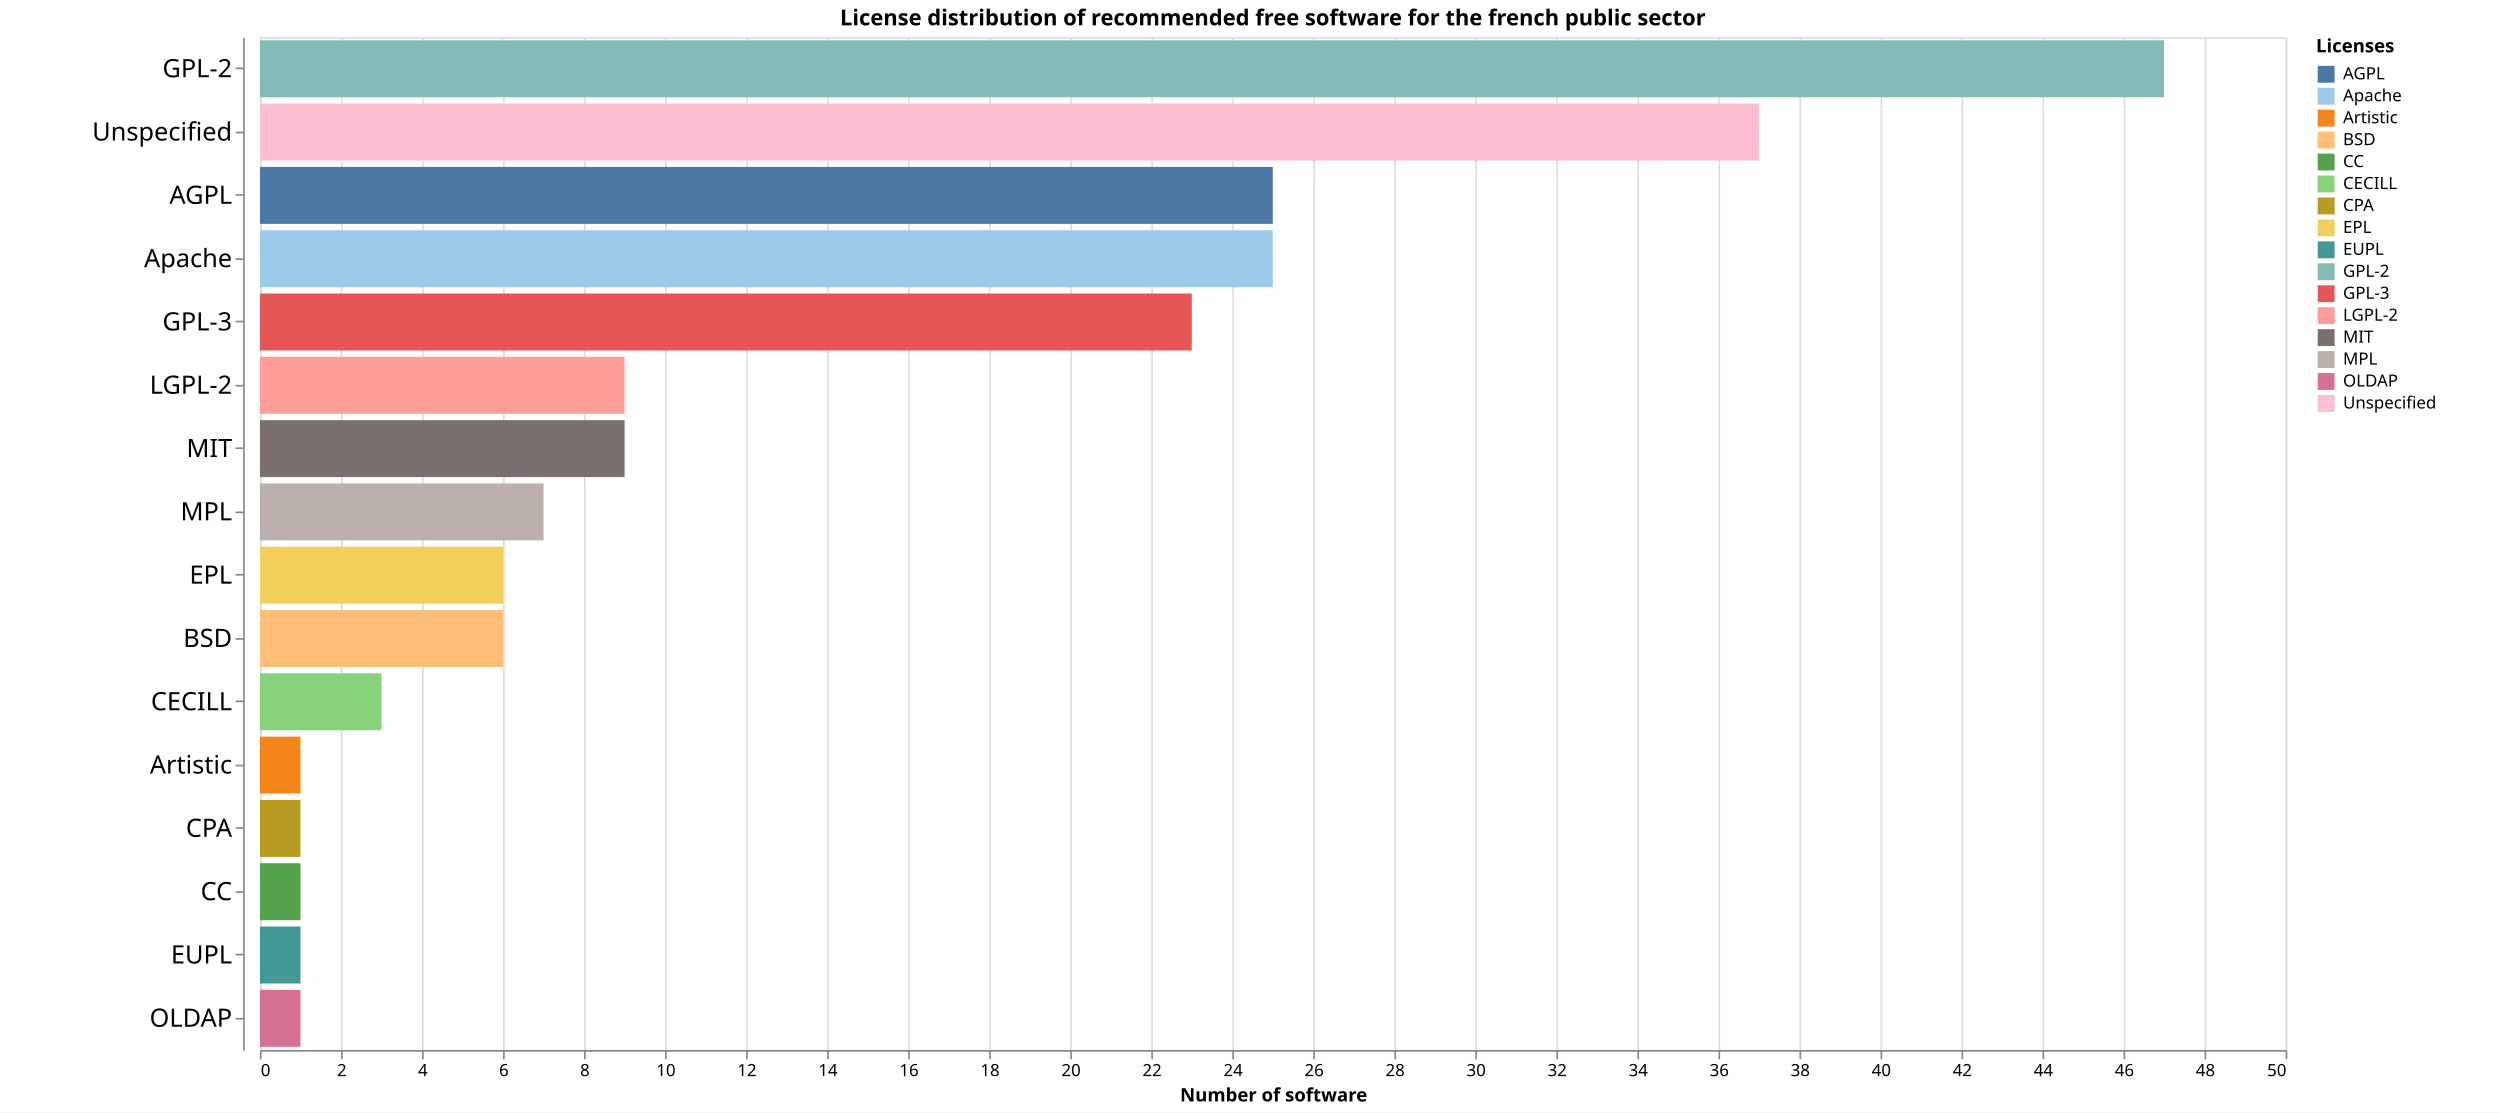
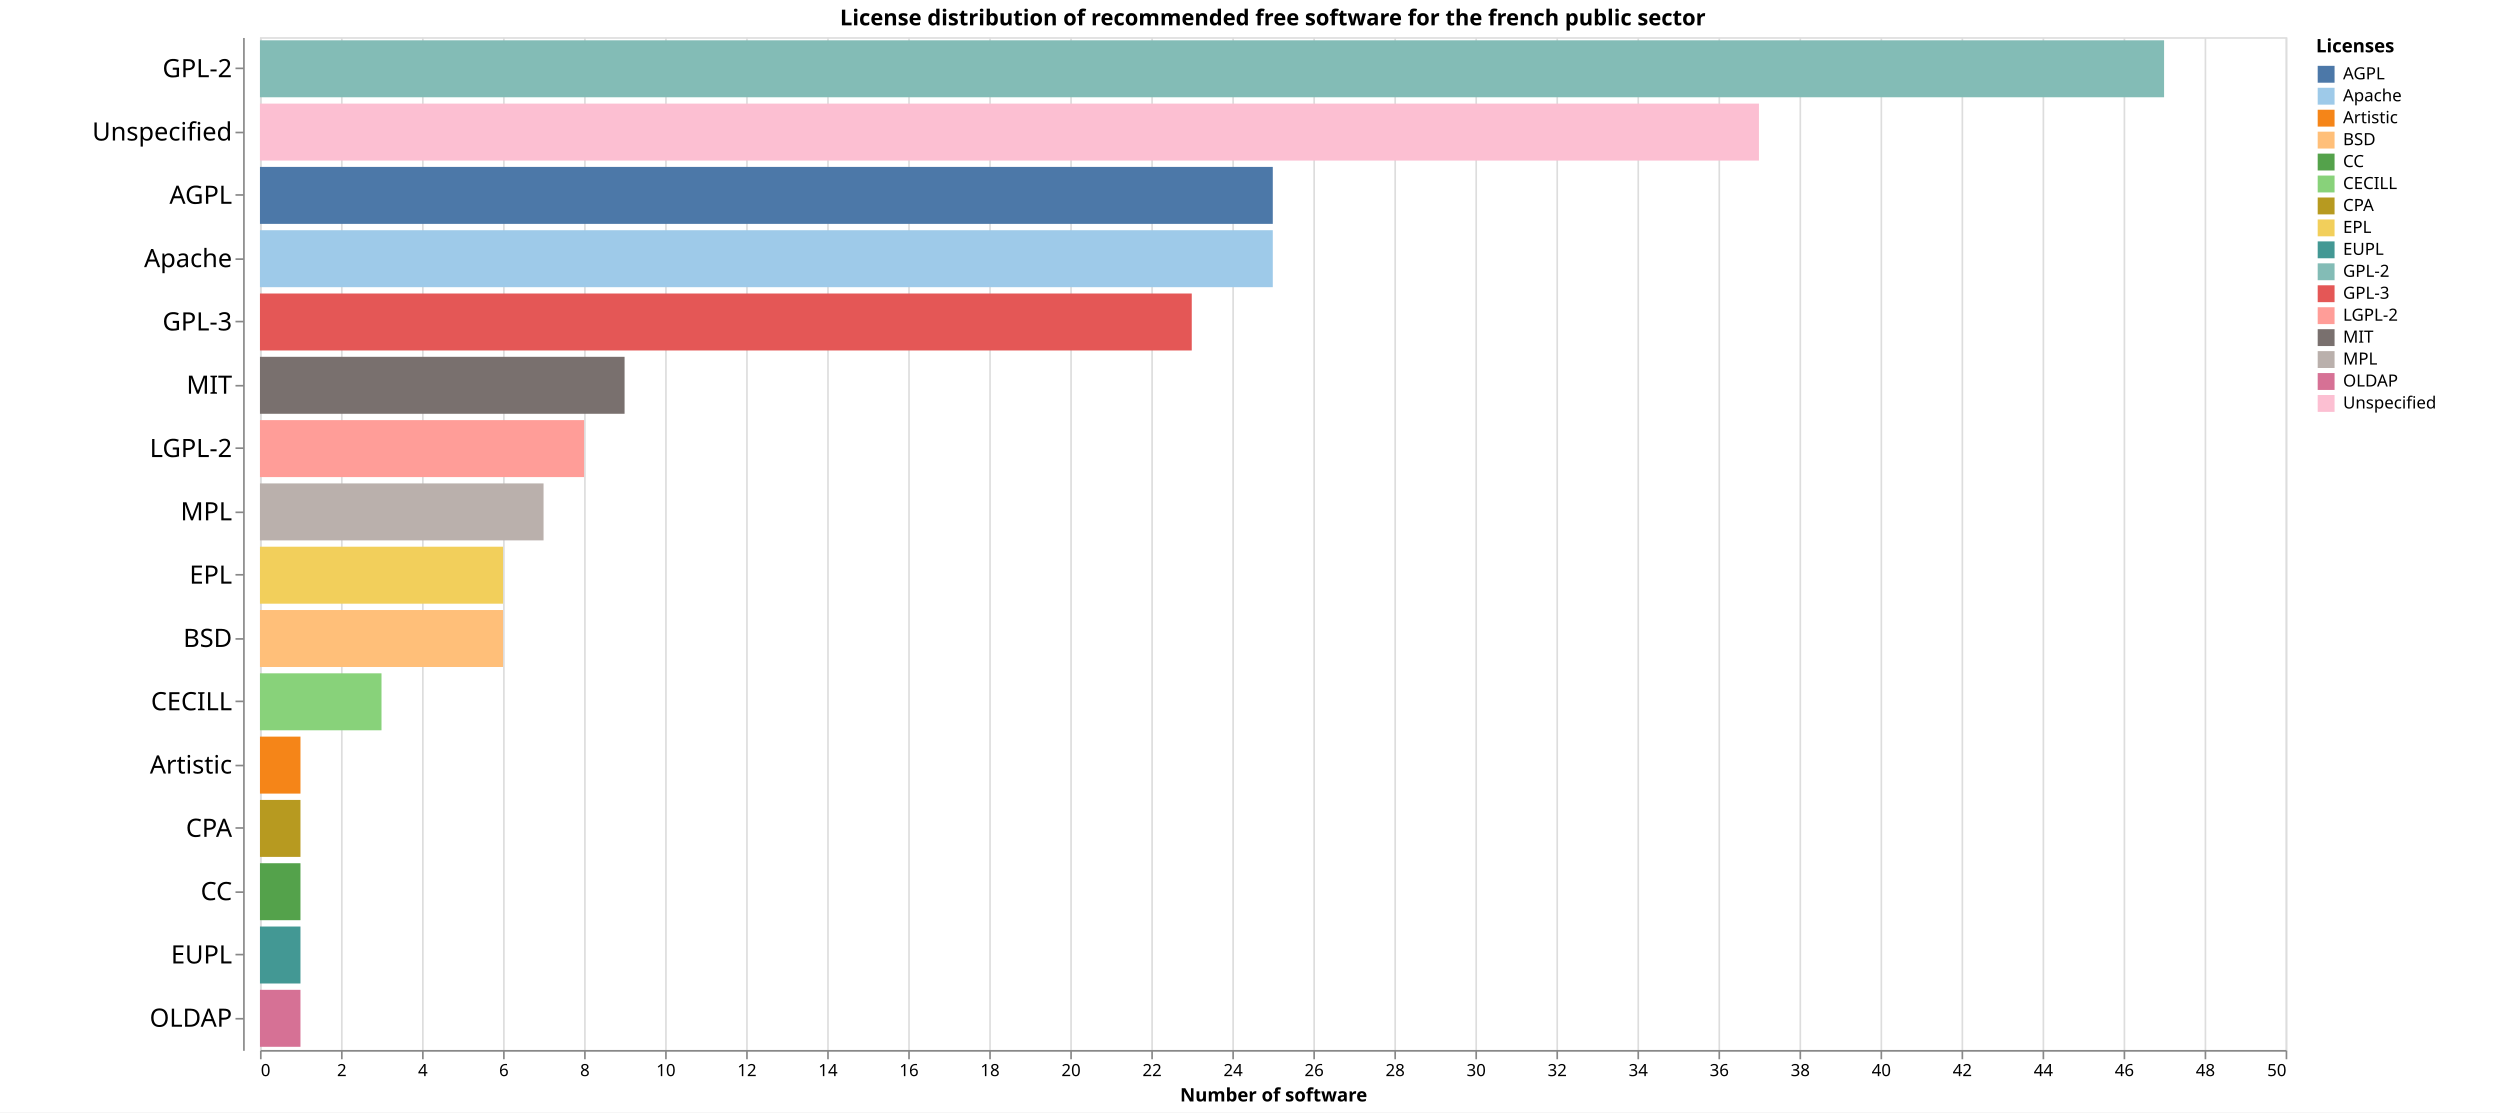
<svg xmlns="http://www.w3.org/2000/svg" class="marks" width="1481" height="659" viewBox="0 0 1481 659" version="1.1">
  <rect width="1481" height="659" style="fill: white;" />
  <g transform="translate(154,22)">
    <g class="mark-group role-frame root">
      <g transform="translate(0,0)">
        <path class="background" d="M0.5,0.5h1200v600h-1200Z" style="fill: none; stroke: #ddd;" />
        <g>
          <g class="mark-group role-axis">
            <g transform="translate(0.5,600.5)">
              <path class="background" d="M0,0h0v0h0Z" style="pointer-events: none; fill: none;" />
              <g>
                <g class="mark-rule role-axis-grid" style="pointer-events: none;">
                  <line transform="translate(0,0)" x2="0" y2="-600" style="fill: none; stroke: #ddd; stroke-width: 1; opacity: 1;" />
                  <line transform="translate(48,0)" x2="0" y2="-600" style="fill: none; stroke: #ddd; stroke-width: 1; opacity: 1;" />
                  <line transform="translate(96,0)" x2="0" y2="-600" style="fill: none; stroke: #ddd; stroke-width: 1; opacity: 1;" />
                  <line transform="translate(144,0)" x2="0" y2="-600" style="fill: none; stroke: #ddd; stroke-width: 1; opacity: 1;" />
                  <line transform="translate(192,0)" x2="0" y2="-600" style="fill: none; stroke: #ddd; stroke-width: 1; opacity: 1;" />
                  <line transform="translate(240,0)" x2="0" y2="-600" style="fill: none; stroke: #ddd; stroke-width: 1; opacity: 1;" />
                  <line transform="translate(288,0)" x2="0" y2="-600" style="fill: none; stroke: #ddd; stroke-width: 1; opacity: 1;" />
                  <line transform="translate(336,0)" x2="0" y2="-600" style="fill: none; stroke: #ddd; stroke-width: 1; opacity: 1;" />
                  <line transform="translate(384,0)" x2="0" y2="-600" style="fill: none; stroke: #ddd; stroke-width: 1; opacity: 1;" />
                  <line transform="translate(432,0)" x2="0" y2="-600" style="fill: none; stroke: #ddd; stroke-width: 1; opacity: 1;" />
                  <line transform="translate(480,0)" x2="0" y2="-600" style="fill: none; stroke: #ddd; stroke-width: 1; opacity: 1;" />
                  <line transform="translate(528,0)" x2="0" y2="-600" style="fill: none; stroke: #ddd; stroke-width: 1; opacity: 1;" />
                  <line transform="translate(576,0)" x2="0" y2="-600" style="fill: none; stroke: #ddd; stroke-width: 1; opacity: 1;" />
                  <line transform="translate(624,0)" x2="0" y2="-600" style="fill: none; stroke: #ddd; stroke-width: 1; opacity: 1;" />
                  <line transform="translate(672,0)" x2="0" y2="-600" style="fill: none; stroke: #ddd; stroke-width: 1; opacity: 1;" />
                  <line transform="translate(720,0)" x2="0" y2="-600" style="fill: none; stroke: #ddd; stroke-width: 1; opacity: 1;" />
                  <line transform="translate(768,0)" x2="0" y2="-600" style="fill: none; stroke: #ddd; stroke-width: 1; opacity: 1;" />
                  <line transform="translate(816,0)" x2="0" y2="-600" style="fill: none; stroke: #ddd; stroke-width: 1; opacity: 1;" />
                  <line transform="translate(864,0)" x2="0" y2="-600" style="fill: none; stroke: #ddd; stroke-width: 1; opacity: 1;" />
                  <line transform="translate(912,0)" x2="0" y2="-600" style="fill: none; stroke: #ddd; stroke-width: 1; opacity: 1;" />
                  <line transform="translate(960,0)" x2="0" y2="-600" style="fill: none; stroke: #ddd; stroke-width: 1; opacity: 1;" />
                  <line transform="translate(1008,0)" x2="0" y2="-600" style="fill: none; stroke: #ddd; stroke-width: 1; opacity: 1;" />
                  <line transform="translate(1056,0)" x2="0" y2="-600" style="fill: none; stroke: #ddd; stroke-width: 1; opacity: 1;" />
                  <line transform="translate(1104,0)" x2="0" y2="-600" style="fill: none; stroke: #ddd; stroke-width: 1; opacity: 1;" />
                  <line transform="translate(1152,0)" x2="0" y2="-600" style="fill: none; stroke: #ddd; stroke-width: 1; opacity: 1;" />
                  <line transform="translate(1200,0)" x2="0" y2="-600" style="fill: none; stroke: #ddd; stroke-width: 1; opacity: 1;" />
                </g>
              </g>
              <path class="foreground" d="" style="pointer-events: none; display: none; fill: none;" />
            </g>
          </g>
          <g class="mark-group role-axis">
            <g transform="translate(0.5,600.5)">
              <path class="background" d="M0,0h0v0h0Z" style="pointer-events: none; fill: none;" />
              <g>
                <g class="mark-rule role-axis-tick" style="pointer-events: none;">
                  <line transform="translate(0,0)" x2="0" y2="5" style="fill: none; stroke: #888; stroke-width: 1; opacity: 1;" />
                  <line transform="translate(48,0)" x2="0" y2="5" style="fill: none; stroke: #888; stroke-width: 1; opacity: 1;" />
                  <line transform="translate(96,0)" x2="0" y2="5" style="fill: none; stroke: #888; stroke-width: 1; opacity: 1;" />
                  <line transform="translate(144,0)" x2="0" y2="5" style="fill: none; stroke: #888; stroke-width: 1; opacity: 1;" />
                  <line transform="translate(192,0)" x2="0" y2="5" style="fill: none; stroke: #888; stroke-width: 1; opacity: 1;" />
                  <line transform="translate(240,0)" x2="0" y2="5" style="fill: none; stroke: #888; stroke-width: 1; opacity: 1;" />
                  <line transform="translate(288,0)" x2="0" y2="5" style="fill: none; stroke: #888; stroke-width: 1; opacity: 1;" />
                  <line transform="translate(336,0)" x2="0" y2="5" style="fill: none; stroke: #888; stroke-width: 1; opacity: 1;" />
                  <line transform="translate(384,0)" x2="0" y2="5" style="fill: none; stroke: #888; stroke-width: 1; opacity: 1;" />
                  <line transform="translate(432,0)" x2="0" y2="5" style="fill: none; stroke: #888; stroke-width: 1; opacity: 1;" />
                  <line transform="translate(480,0)" x2="0" y2="5" style="fill: none; stroke: #888; stroke-width: 1; opacity: 1;" />
                  <line transform="translate(528,0)" x2="0" y2="5" style="fill: none; stroke: #888; stroke-width: 1; opacity: 1;" />
                  <line transform="translate(576,0)" x2="0" y2="5" style="fill: none; stroke: #888; stroke-width: 1; opacity: 1;" />
                  <line transform="translate(624,0)" x2="0" y2="5" style="fill: none; stroke: #888; stroke-width: 1; opacity: 1;" />
                  <line transform="translate(672,0)" x2="0" y2="5" style="fill: none; stroke: #888; stroke-width: 1; opacity: 1;" />
                  <line transform="translate(720,0)" x2="0" y2="5" style="fill: none; stroke: #888; stroke-width: 1; opacity: 1;" />
                  <line transform="translate(768,0)" x2="0" y2="5" style="fill: none; stroke: #888; stroke-width: 1; opacity: 1;" />
                  <line transform="translate(816,0)" x2="0" y2="5" style="fill: none; stroke: #888; stroke-width: 1; opacity: 1;" />
                  <line transform="translate(864,0)" x2="0" y2="5" style="fill: none; stroke: #888; stroke-width: 1; opacity: 1;" />
                  <line transform="translate(912,0)" x2="0" y2="5" style="fill: none; stroke: #888; stroke-width: 1; opacity: 1;" />
                  <line transform="translate(960,0)" x2="0" y2="5" style="fill: none; stroke: #888; stroke-width: 1; opacity: 1;" />
                  <line transform="translate(1008,0)" x2="0" y2="5" style="fill: none; stroke: #888; stroke-width: 1; opacity: 1;" />
                  <line transform="translate(1056,0)" x2="0" y2="5" style="fill: none; stroke: #888; stroke-width: 1; opacity: 1;" />
                  <line transform="translate(1104,0)" x2="0" y2="5" style="fill: none; stroke: #888; stroke-width: 1; opacity: 1;" />
                  <line transform="translate(1152,0)" x2="0" y2="5" style="fill: none; stroke: #888; stroke-width: 1; opacity: 1;" />
                  <line transform="translate(1200,0)" x2="0" y2="5" style="fill: none; stroke: #888; stroke-width: 1; opacity: 1;" />
                </g>
                <g class="mark-text role-axis-label" style="pointer-events: none;">
                  <text text-anchor="start" transform="translate(0,15)" style="font-family: sans-serif; font-size: 10px; fill: #000; opacity: 1;">0</text>
                  <text text-anchor="middle" transform="translate(48,15)" style="font-family: sans-serif; font-size: 10px; fill: #000; opacity: 1;">2</text>
                  <text text-anchor="middle" transform="translate(96,15)" style="font-family: sans-serif; font-size: 10px; fill: #000; opacity: 1;">4</text>
                  <text text-anchor="middle" transform="translate(144,15)" style="font-family: sans-serif; font-size: 10px; fill: #000; opacity: 1;">6</text>
                  <text text-anchor="middle" transform="translate(192,15)" style="font-family: sans-serif; font-size: 10px; fill: #000; opacity: 1;">8</text>
                  <text text-anchor="middle" transform="translate(240,15)" style="font-family: sans-serif; font-size: 10px; fill: #000; opacity: 1;">10</text>
                  <text text-anchor="middle" transform="translate(288,15)" style="font-family: sans-serif; font-size: 10px; fill: #000; opacity: 1;">12</text>
                  <text text-anchor="middle" transform="translate(336,15)" style="font-family: sans-serif; font-size: 10px; fill: #000; opacity: 1;">14</text>
                  <text text-anchor="middle" transform="translate(384,15)" style="font-family: sans-serif; font-size: 10px; fill: #000; opacity: 1;">16</text>
                  <text text-anchor="middle" transform="translate(432,15)" style="font-family: sans-serif; font-size: 10px; fill: #000; opacity: 1;">18</text>
                  <text text-anchor="middle" transform="translate(480,15)" style="font-family: sans-serif; font-size: 10px; fill: #000; opacity: 1;">20</text>
                  <text text-anchor="middle" transform="translate(528,15)" style="font-family: sans-serif; font-size: 10px; fill: #000; opacity: 1;">22</text>
                  <text text-anchor="middle" transform="translate(576,15)" style="font-family: sans-serif; font-size: 10px; fill: #000; opacity: 1;">24</text>
                  <text text-anchor="middle" transform="translate(624,15)" style="font-family: sans-serif; font-size: 10px; fill: #000; opacity: 1;">26</text>
                  <text text-anchor="middle" transform="translate(672,15)" style="font-family: sans-serif; font-size: 10px; fill: #000; opacity: 1;">28</text>
                  <text text-anchor="middle" transform="translate(720,15)" style="font-family: sans-serif; font-size: 10px; fill: #000; opacity: 1;">30</text>
                  <text text-anchor="middle" transform="translate(768,15)" style="font-family: sans-serif; font-size: 10px; fill: #000; opacity: 1;">32</text>
                  <text text-anchor="middle" transform="translate(816,15)" style="font-family: sans-serif; font-size: 10px; fill: #000; opacity: 1;">34</text>
                  <text text-anchor="middle" transform="translate(864,15)" style="font-family: sans-serif; font-size: 10px; fill: #000; opacity: 1;">36</text>
                  <text text-anchor="middle" transform="translate(912,15)" style="font-family: sans-serif; font-size: 10px; fill: #000; opacity: 1;">38</text>
                  <text text-anchor="middle" transform="translate(960,15)" style="font-family: sans-serif; font-size: 10px; fill: #000; opacity: 1;">40</text>
                  <text text-anchor="middle" transform="translate(1008,15)" style="font-family: sans-serif; font-size: 10px; fill: #000; opacity: 1;">42</text>
                  <text text-anchor="middle" transform="translate(1056,15)" style="font-family: sans-serif; font-size: 10px; fill: #000; opacity: 1;">44</text>
                  <text text-anchor="middle" transform="translate(1104,15)" style="font-family: sans-serif; font-size: 10px; fill: #000; opacity: 1;">46</text>
                  <text text-anchor="middle" transform="translate(1152,15)" style="font-family: sans-serif; font-size: 10px; fill: #000; opacity: 1;">48</text>
                  <text text-anchor="end" transform="translate(1200,15)" style="font-family: sans-serif; font-size: 10px; fill: #000; opacity: 1;">50</text>
                </g>
                <g class="mark-rule role-axis-domain" style="pointer-events: none;">
                  <line transform="translate(0,0)" x2="1200" y2="0" style="fill: none; stroke: #888; stroke-width: 1; opacity: 1;" />
                </g>
                <g class="mark-text role-axis-title" style="pointer-events: none;">
                  <text text-anchor="middle" transform="translate(600,30)" style="font-family: sans-serif; font-size: 11px; font-weight: bold; fill: #000; opacity: 1;">Number of software</text>
                </g>
              </g>
              <path class="foreground" d="" style="pointer-events: none; display: none; fill: none;" />
            </g>
          </g>
          <g class="mark-group role-axis">
            <g transform="translate(-9.5,0.5)">
              <path class="background" d="M0,0h0v0h0Z" style="pointer-events: none; fill: none;" />
              <g>
                <g class="mark-rule role-axis-tick" style="pointer-events: none;">
                  <line transform="translate(0,18)" x2="-5" y2="0" style="fill: none; stroke: #888; stroke-width: 1; opacity: 1;" />
                  <line transform="translate(0,56)" x2="-5" y2="0" style="fill: none; stroke: #888; stroke-width: 1; opacity: 1;" />
                  <line transform="translate(0,93)" x2="-5" y2="0" style="fill: none; stroke: #888; stroke-width: 1; opacity: 1;" />
                  <line transform="translate(0,131)" x2="-5" y2="0" style="fill: none; stroke: #888; stroke-width: 1; opacity: 1;" />
                  <line transform="translate(0,168)" x2="-5" y2="0" style="fill: none; stroke: #888; stroke-width: 1; opacity: 1;" />
                  <line transform="translate(0,206)" x2="-5" y2="0" style="fill: none; stroke: #888; stroke-width: 1; opacity: 1;" />
                  <line transform="translate(0,243)" x2="-5" y2="0" style="fill: none; stroke: #888; stroke-width: 1; opacity: 1;" />
                  <line transform="translate(0,281)" x2="-5" y2="0" style="fill: none; stroke: #888; stroke-width: 1; opacity: 1;" />
                  <line transform="translate(0,318)" x2="-5" y2="0" style="fill: none; stroke: #888; stroke-width: 1; opacity: 1;" />
                  <line transform="translate(0,356)" x2="-5" y2="0" style="fill: none; stroke: #888; stroke-width: 1; opacity: 1;" />
                  <line transform="translate(0,393)" x2="-5" y2="0" style="fill: none; stroke: #888; stroke-width: 1; opacity: 1;" />
                  <line transform="translate(0,431)" x2="-5" y2="0" style="fill: none; stroke: #888; stroke-width: 1; opacity: 1;" />
                  <line transform="translate(0,468)" x2="-5" y2="0" style="fill: none; stroke: #888; stroke-width: 1; opacity: 1;" />
                  <line transform="translate(0,506)" x2="-5" y2="0" style="fill: none; stroke: #888; stroke-width: 1; opacity: 1;" />
                  <line transform="translate(0,543)" x2="-5" y2="0" style="fill: none; stroke: #888; stroke-width: 1; opacity: 1;" />
                  <line transform="translate(0,581)" x2="-5" y2="0" style="fill: none; stroke: #888; stroke-width: 1; opacity: 1;" />
                </g>
                <g class="mark-text role-axis-label" style="pointer-events: none;">
                  <text text-anchor="end" transform="translate(-7,23.25)" style="font-family: sans-serif; font-size: 15px; fill: #000; opacity: 1;">GPL-2</text>
                  <text text-anchor="end" transform="translate(-7,60.75)" style="font-family: sans-serif; font-size: 15px; fill: #000; opacity: 1;">Unspecified</text>
                  <text text-anchor="end" transform="translate(-7,98.25)" style="font-family: sans-serif; font-size: 15px; fill: #000; opacity: 1;">AGPL</text>
                  <text text-anchor="end" transform="translate(-7,135.75)" style="font-family: sans-serif; font-size: 15px; fill: #000; opacity: 1;">Apache</text>
                  <text text-anchor="end" transform="translate(-7,173.25)" style="font-family: sans-serif; font-size: 15px; fill: #000; opacity: 1;">GPL-3</text>
-                   <text text-anchor="end" transform="translate(-7,210.75)" style="font-family: sans-serif; font-size: 15px; fill: #000; opacity: 1;">LGPL-2</text>
-                   <text text-anchor="end" transform="translate(-7,248.25)" style="font-family: sans-serif; font-size: 15px; fill: #000; opacity: 1;">MIT</text>
+                   <text text-anchor="end" transform="translate(-7,210.75)" style="font-family: sans-serif; font-size: 15px; fill: #000; opacity: 1;">MIT</text>
+                   <text text-anchor="end" transform="translate(-7,248.25)" style="font-family: sans-serif; font-size: 15px; fill: #000; opacity: 1;">LGPL-2</text>
                  <text text-anchor="end" transform="translate(-7,285.75)" style="font-family: sans-serif; font-size: 15px; fill: #000; opacity: 1;">MPL</text>
                  <text text-anchor="end" transform="translate(-7,323.25)" style="font-family: sans-serif; font-size: 15px; fill: #000; opacity: 1;">EPL</text>
                  <text text-anchor="end" transform="translate(-7,360.75)" style="font-family: sans-serif; font-size: 15px; fill: #000; opacity: 1;">BSD</text>
                  <text text-anchor="end" transform="translate(-7,398.25)" style="font-family: sans-serif; font-size: 15px; fill: #000; opacity: 1;">CECILL</text>
                  <text text-anchor="end" transform="translate(-7,435.75)" style="font-family: sans-serif; font-size: 15px; fill: #000; opacity: 1;">Artistic</text>
                  <text text-anchor="end" transform="translate(-7,473.25)" style="font-family: sans-serif; font-size: 15px; fill: #000; opacity: 1;">CPA</text>
                  <text text-anchor="end" transform="translate(-7,510.75)" style="font-family: sans-serif; font-size: 15px; fill: #000; opacity: 1;">CC</text>
                  <text text-anchor="end" transform="translate(-7,548.25)" style="font-family: sans-serif; font-size: 15px; fill: #000; opacity: 1;">EUPL</text>
                  <text text-anchor="end" transform="translate(-7,585.75)" style="font-family: sans-serif; font-size: 15px; fill: #000; opacity: 1;">OLDAP</text>
                </g>
                <g class="mark-rule role-axis-domain" style="pointer-events: none;">
                  <line transform="translate(0,0)" x2="0" y2="600" style="fill: none; stroke: #888; stroke-width: 1; opacity: 1;" />
                </g>
              </g>
              <path class="foreground" d="" style="pointer-events: none; display: none; fill: none;" />
            </g>
          </g>
          <g class="mark-rect role-mark marks">
            <path d="M0,151.875h552v33.75h-552Z" style="fill: #e45756;" />
-             <path d="M0,189.375h216v33.75h-216Z" style="fill: #ff9d98;" />
+             <path d="M0,226.875h192v33.75h-192Z" style="fill: #ff9d98;" />
            <path d="M0,301.875h144v33.75h-144Z" style="fill: #f2cf5b;" />
            <path d="M0,414.375h24v33.75h-24Z" style="fill: #f58518;" />
            <path d="M0,76.875h600v33.75h-600Z" style="fill: #4c78a8;" />
            <path d="M0,451.875h24v33.75h-24Z" style="fill: #b79a20;" />
            <path d="M0,376.875h72v33.75h-72Z" style="fill: #88d27a;" />
            <path d="M0,489.375h24v33.75h-24Z" style="fill: #54a24b;" />
            <path d="M0,39.375h888v33.75h-888Z" style="fill: #fcbfd2;" />
            <path d="M0,114.375h600v33.75h-600Z" style="fill: #9ecae9;" />
            <path d="M0,526.875h24v33.75h-24Z" style="fill: #439894;" />
            <path d="M0,339.375h144v33.75h-144Z" style="fill: #ffbf79;" />
-             <path d="M0,226.875h216v33.75h-216Z" style="fill: #79706e;" />
+             <path d="M0,189.375h216v33.75h-216Z" style="fill: #79706e;" />
            <path d="M0,1.875h1128v33.75h-1128Z" style="fill: #83bcb6;" />
            <path d="M0,264.375h168v33.75h-168Z" style="fill: #bab0ac;" />
            <path d="M0,564.375h24v33.75h-24Z" style="fill: #d67195;" />
          </g>
          <g class="mark-group role-legend">
            <g transform="translate(1218,0)">
              <path class="background" d="M0,0h104v222h-104Z" style="pointer-events: none; fill: none;" />
              <g>
                <g class="mark-group role-legend-entry">
                  <g transform="translate(0,16)">
                    <path class="background" d="M0,0h0v0h0Z" style="pointer-events: none; fill: none;" />
                    <g>
                      <g class="mark-group role-scope">
                        <g transform="translate(0,0)">
                          <path class="background" d="M0,0h104v11h-104Z" style="pointer-events: none; fill: none; opacity: 1;" />
                          <g>
                            <g class="mark-symbol role-legend-symbol" style="pointer-events: none;">
                              <path transform="translate(6,6)" d="M-5,-5h10v10h-10Z" style="fill: #4c78a8; stroke-width: 1.5; opacity: 1;" />
                            </g>
                            <g class="mark-text role-legend-label" style="pointer-events: none;">
                              <text text-anchor="start" transform="translate(16,9)" style="font-family: sans-serif; font-size: 10px; fill: #000; opacity: 1;">AGPL</text>
                            </g>
                          </g>
                          <path class="foreground" d="" style="pointer-events: none; display: none; fill: none;" />
                        </g>
                        <g transform="translate(0,13)">
                          <path class="background" d="M0,0h104v11h-104Z" style="pointer-events: none; fill: none; opacity: 1;" />
                          <g>
                            <g class="mark-symbol role-legend-symbol" style="pointer-events: none;">
                              <path transform="translate(6,6)" d="M-5,-5h10v10h-10Z" style="fill: #9ecae9; stroke-width: 1.5; opacity: 1;" />
                            </g>
                            <g class="mark-text role-legend-label" style="pointer-events: none;">
                              <text text-anchor="start" transform="translate(16,9)" style="font-family: sans-serif; font-size: 10px; fill: #000; opacity: 1;">Apache</text>
                            </g>
                          </g>
                          <path class="foreground" d="" style="pointer-events: none; display: none; fill: none;" />
                        </g>
                        <g transform="translate(0,26)">
                          <path class="background" d="M0,0h104v11h-104Z" style="pointer-events: none; fill: none; opacity: 1;" />
                          <g>
                            <g class="mark-symbol role-legend-symbol" style="pointer-events: none;">
                              <path transform="translate(6,6)" d="M-5,-5h10v10h-10Z" style="fill: #f58518; stroke-width: 1.5; opacity: 1;" />
                            </g>
                            <g class="mark-text role-legend-label" style="pointer-events: none;">
                              <text text-anchor="start" transform="translate(16,9)" style="font-family: sans-serif; font-size: 10px; fill: #000; opacity: 1;">Artistic</text>
                            </g>
                          </g>
                          <path class="foreground" d="" style="pointer-events: none; display: none; fill: none;" />
                        </g>
                        <g transform="translate(0,39)">
                          <path class="background" d="M0,0h104v11h-104Z" style="pointer-events: none; fill: none; opacity: 1;" />
                          <g>
                            <g class="mark-symbol role-legend-symbol" style="pointer-events: none;">
                              <path transform="translate(6,6)" d="M-5,-5h10v10h-10Z" style="fill: #ffbf79; stroke-width: 1.5; opacity: 1;" />
                            </g>
                            <g class="mark-text role-legend-label" style="pointer-events: none;">
                              <text text-anchor="start" transform="translate(16,9)" style="font-family: sans-serif; font-size: 10px; fill: #000; opacity: 1;">BSD</text>
                            </g>
                          </g>
                          <path class="foreground" d="" style="pointer-events: none; display: none; fill: none;" />
                        </g>
                        <g transform="translate(0,52)">
                          <path class="background" d="M0,0h104v11h-104Z" style="pointer-events: none; fill: none; opacity: 1;" />
                          <g>
                            <g class="mark-symbol role-legend-symbol" style="pointer-events: none;">
                              <path transform="translate(6,6)" d="M-5,-5h10v10h-10Z" style="fill: #54a24b; stroke-width: 1.5; opacity: 1;" />
                            </g>
                            <g class="mark-text role-legend-label" style="pointer-events: none;">
                              <text text-anchor="start" transform="translate(16,9)" style="font-family: sans-serif; font-size: 10px; fill: #000; opacity: 1;">CC</text>
                            </g>
                          </g>
                          <path class="foreground" d="" style="pointer-events: none; display: none; fill: none;" />
                        </g>
                        <g transform="translate(0,65)">
                          <path class="background" d="M0,0h104v11h-104Z" style="pointer-events: none; fill: none; opacity: 1;" />
                          <g>
                            <g class="mark-symbol role-legend-symbol" style="pointer-events: none;">
                              <path transform="translate(6,6)" d="M-5,-5h10v10h-10Z" style="fill: #88d27a; stroke-width: 1.5; opacity: 1;" />
                            </g>
                            <g class="mark-text role-legend-label" style="pointer-events: none;">
                              <text text-anchor="start" transform="translate(16,9)" style="font-family: sans-serif; font-size: 10px; fill: #000; opacity: 1;">CECILL</text>
                            </g>
                          </g>
                          <path class="foreground" d="" style="pointer-events: none; display: none; fill: none;" />
                        </g>
                        <g transform="translate(0,78)">
                          <path class="background" d="M0,0h104v11h-104Z" style="pointer-events: none; fill: none; opacity: 1;" />
                          <g>
                            <g class="mark-symbol role-legend-symbol" style="pointer-events: none;">
                              <path transform="translate(6,6)" d="M-5,-5h10v10h-10Z" style="fill: #b79a20; stroke-width: 1.5; opacity: 1;" />
                            </g>
                            <g class="mark-text role-legend-label" style="pointer-events: none;">
                              <text text-anchor="start" transform="translate(16,9)" style="font-family: sans-serif; font-size: 10px; fill: #000; opacity: 1;">CPA</text>
                            </g>
                          </g>
                          <path class="foreground" d="" style="pointer-events: none; display: none; fill: none;" />
                        </g>
                        <g transform="translate(0,91)">
                          <path class="background" d="M0,0h104v11h-104Z" style="pointer-events: none; fill: none; opacity: 1;" />
                          <g>
                            <g class="mark-symbol role-legend-symbol" style="pointer-events: none;">
                              <path transform="translate(6,6)" d="M-5,-5h10v10h-10Z" style="fill: #f2cf5b; stroke-width: 1.5; opacity: 1;" />
                            </g>
                            <g class="mark-text role-legend-label" style="pointer-events: none;">
                              <text text-anchor="start" transform="translate(16,9)" style="font-family: sans-serif; font-size: 10px; fill: #000; opacity: 1;">EPL</text>
                            </g>
                          </g>
                          <path class="foreground" d="" style="pointer-events: none; display: none; fill: none;" />
                        </g>
                        <g transform="translate(0,104)">
                          <path class="background" d="M0,0h104v11h-104Z" style="pointer-events: none; fill: none; opacity: 1;" />
                          <g>
                            <g class="mark-symbol role-legend-symbol" style="pointer-events: none;">
                              <path transform="translate(6,6)" d="M-5,-5h10v10h-10Z" style="fill: #439894; stroke-width: 1.5; opacity: 1;" />
                            </g>
                            <g class="mark-text role-legend-label" style="pointer-events: none;">
                              <text text-anchor="start" transform="translate(16,9)" style="font-family: sans-serif; font-size: 10px; fill: #000; opacity: 1;">EUPL</text>
                            </g>
                          </g>
                          <path class="foreground" d="" style="pointer-events: none; display: none; fill: none;" />
                        </g>
                        <g transform="translate(0,117)">
                          <path class="background" d="M0,0h104v11h-104Z" style="pointer-events: none; fill: none; opacity: 1;" />
                          <g>
                            <g class="mark-symbol role-legend-symbol" style="pointer-events: none;">
                              <path transform="translate(6,6)" d="M-5,-5h10v10h-10Z" style="fill: #83bcb6; stroke-width: 1.5; opacity: 1;" />
                            </g>
                            <g class="mark-text role-legend-label" style="pointer-events: none;">
                              <text text-anchor="start" transform="translate(16,9)" style="font-family: sans-serif; font-size: 10px; fill: #000; opacity: 1;">GPL-2</text>
                            </g>
                          </g>
                          <path class="foreground" d="" style="pointer-events: none; display: none; fill: none;" />
                        </g>
                        <g transform="translate(0,130)">
                          <path class="background" d="M0,0h104v11h-104Z" style="pointer-events: none; fill: none; opacity: 1;" />
                          <g>
                            <g class="mark-symbol role-legend-symbol" style="pointer-events: none;">
                              <path transform="translate(6,6)" d="M-5,-5h10v10h-10Z" style="fill: #e45756; stroke-width: 1.5; opacity: 1;" />
                            </g>
                            <g class="mark-text role-legend-label" style="pointer-events: none;">
                              <text text-anchor="start" transform="translate(16,9)" style="font-family: sans-serif; font-size: 10px; fill: #000; opacity: 1;">GPL-3</text>
                            </g>
                          </g>
                          <path class="foreground" d="" style="pointer-events: none; display: none; fill: none;" />
                        </g>
                        <g transform="translate(0,143)">
                          <path class="background" d="M0,0h104v11h-104Z" style="pointer-events: none; fill: none; opacity: 1;" />
                          <g>
                            <g class="mark-symbol role-legend-symbol" style="pointer-events: none;">
                              <path transform="translate(6,6)" d="M-5,-5h10v10h-10Z" style="fill: #ff9d98; stroke-width: 1.5; opacity: 1;" />
                            </g>
                            <g class="mark-text role-legend-label" style="pointer-events: none;">
                              <text text-anchor="start" transform="translate(16,9)" style="font-family: sans-serif; font-size: 10px; fill: #000; opacity: 1;">LGPL-2</text>
                            </g>
                          </g>
                          <path class="foreground" d="" style="pointer-events: none; display: none; fill: none;" />
                        </g>
                        <g transform="translate(0,156)">
                          <path class="background" d="M0,0h104v11h-104Z" style="pointer-events: none; fill: none; opacity: 1;" />
                          <g>
                            <g class="mark-symbol role-legend-symbol" style="pointer-events: none;">
                              <path transform="translate(6,6)" d="M-5,-5h10v10h-10Z" style="fill: #79706e; stroke-width: 1.5; opacity: 1;" />
                            </g>
                            <g class="mark-text role-legend-label" style="pointer-events: none;">
                              <text text-anchor="start" transform="translate(16,9)" style="font-family: sans-serif; font-size: 10px; fill: #000; opacity: 1;">MIT</text>
                            </g>
                          </g>
                          <path class="foreground" d="" style="pointer-events: none; display: none; fill: none;" />
                        </g>
                        <g transform="translate(0,169)">
                          <path class="background" d="M0,0h104v11h-104Z" style="pointer-events: none; fill: none; opacity: 1;" />
                          <g>
                            <g class="mark-symbol role-legend-symbol" style="pointer-events: none;">
                              <path transform="translate(6,6)" d="M-5,-5h10v10h-10Z" style="fill: #bab0ac; stroke-width: 1.5; opacity: 1;" />
                            </g>
                            <g class="mark-text role-legend-label" style="pointer-events: none;">
                              <text text-anchor="start" transform="translate(16,9)" style="font-family: sans-serif; font-size: 10px; fill: #000; opacity: 1;">MPL</text>
                            </g>
                          </g>
                          <path class="foreground" d="" style="pointer-events: none; display: none; fill: none;" />
                        </g>
                        <g transform="translate(0,182)">
                          <path class="background" d="M0,0h104v11h-104Z" style="pointer-events: none; fill: none; opacity: 1;" />
                          <g>
                            <g class="mark-symbol role-legend-symbol" style="pointer-events: none;">
                              <path transform="translate(6,6)" d="M-5,-5h10v10h-10Z" style="fill: #d67195; stroke-width: 1.5; opacity: 1;" />
                            </g>
                            <g class="mark-text role-legend-label" style="pointer-events: none;">
                              <text text-anchor="start" transform="translate(16,9)" style="font-family: sans-serif; font-size: 10px; fill: #000; opacity: 1;">OLDAP</text>
                            </g>
                          </g>
                          <path class="foreground" d="" style="pointer-events: none; display: none; fill: none;" />
                        </g>
                        <g transform="translate(0,195)">
                          <path class="background" d="M0,0h104v11h-104Z" style="pointer-events: none; fill: none; opacity: 1;" />
                          <g>
                            <g class="mark-symbol role-legend-symbol" style="pointer-events: none;">
                              <path transform="translate(6,6)" d="M-5,-5h10v10h-10Z" style="fill: #fcbfd2; stroke-width: 1.5; opacity: 1;" />
                            </g>
                            <g class="mark-text role-legend-label" style="pointer-events: none;">
                              <text text-anchor="start" transform="translate(16,9)" style="font-family: sans-serif; font-size: 10px; fill: #000; opacity: 1;">Unspecified</text>
                            </g>
                          </g>
                          <path class="foreground" d="" style="pointer-events: none; display: none; fill: none;" />
                        </g>
                      </g>
                    </g>
                    <path class="foreground" d="" style="pointer-events: none; display: none; fill: none;" />
                  </g>
                </g>
                <g class="mark-text role-legend-title" style="pointer-events: none;">
                  <text text-anchor="start" transform="translate(0,9)" style="font-family: sans-serif; font-size: 11px; font-weight: bold; fill: #000; opacity: 1;">Licenses</text>
                </g>
              </g>
              <path class="foreground" d="" style="pointer-events: none; display: none; fill: none;" />
            </g>
          </g>
          <g class="mark-group role-title">
            <g transform="translate(600,-17)">
              <path class="background" d="M0,0h0v0h0Z" style="pointer-events: none; fill: none;" />
              <g>
                <g class="mark-text role-title-text" style="pointer-events: none;">
                  <text text-anchor="middle" transform="translate(0,10)" style="font-family: sans-serif; font-size: 13px; font-weight: bold; fill: #000; opacity: 1;">License distribution of recommended free software for the french public sector</text>
                </g>
              </g>
              <path class="foreground" d="" style="pointer-events: none; display: none; fill: none;" />
            </g>
          </g>
        </g>
        <path class="foreground" d="" style="display: none; fill: none;" />
      </g>
    </g>
  </g>
</svg>
